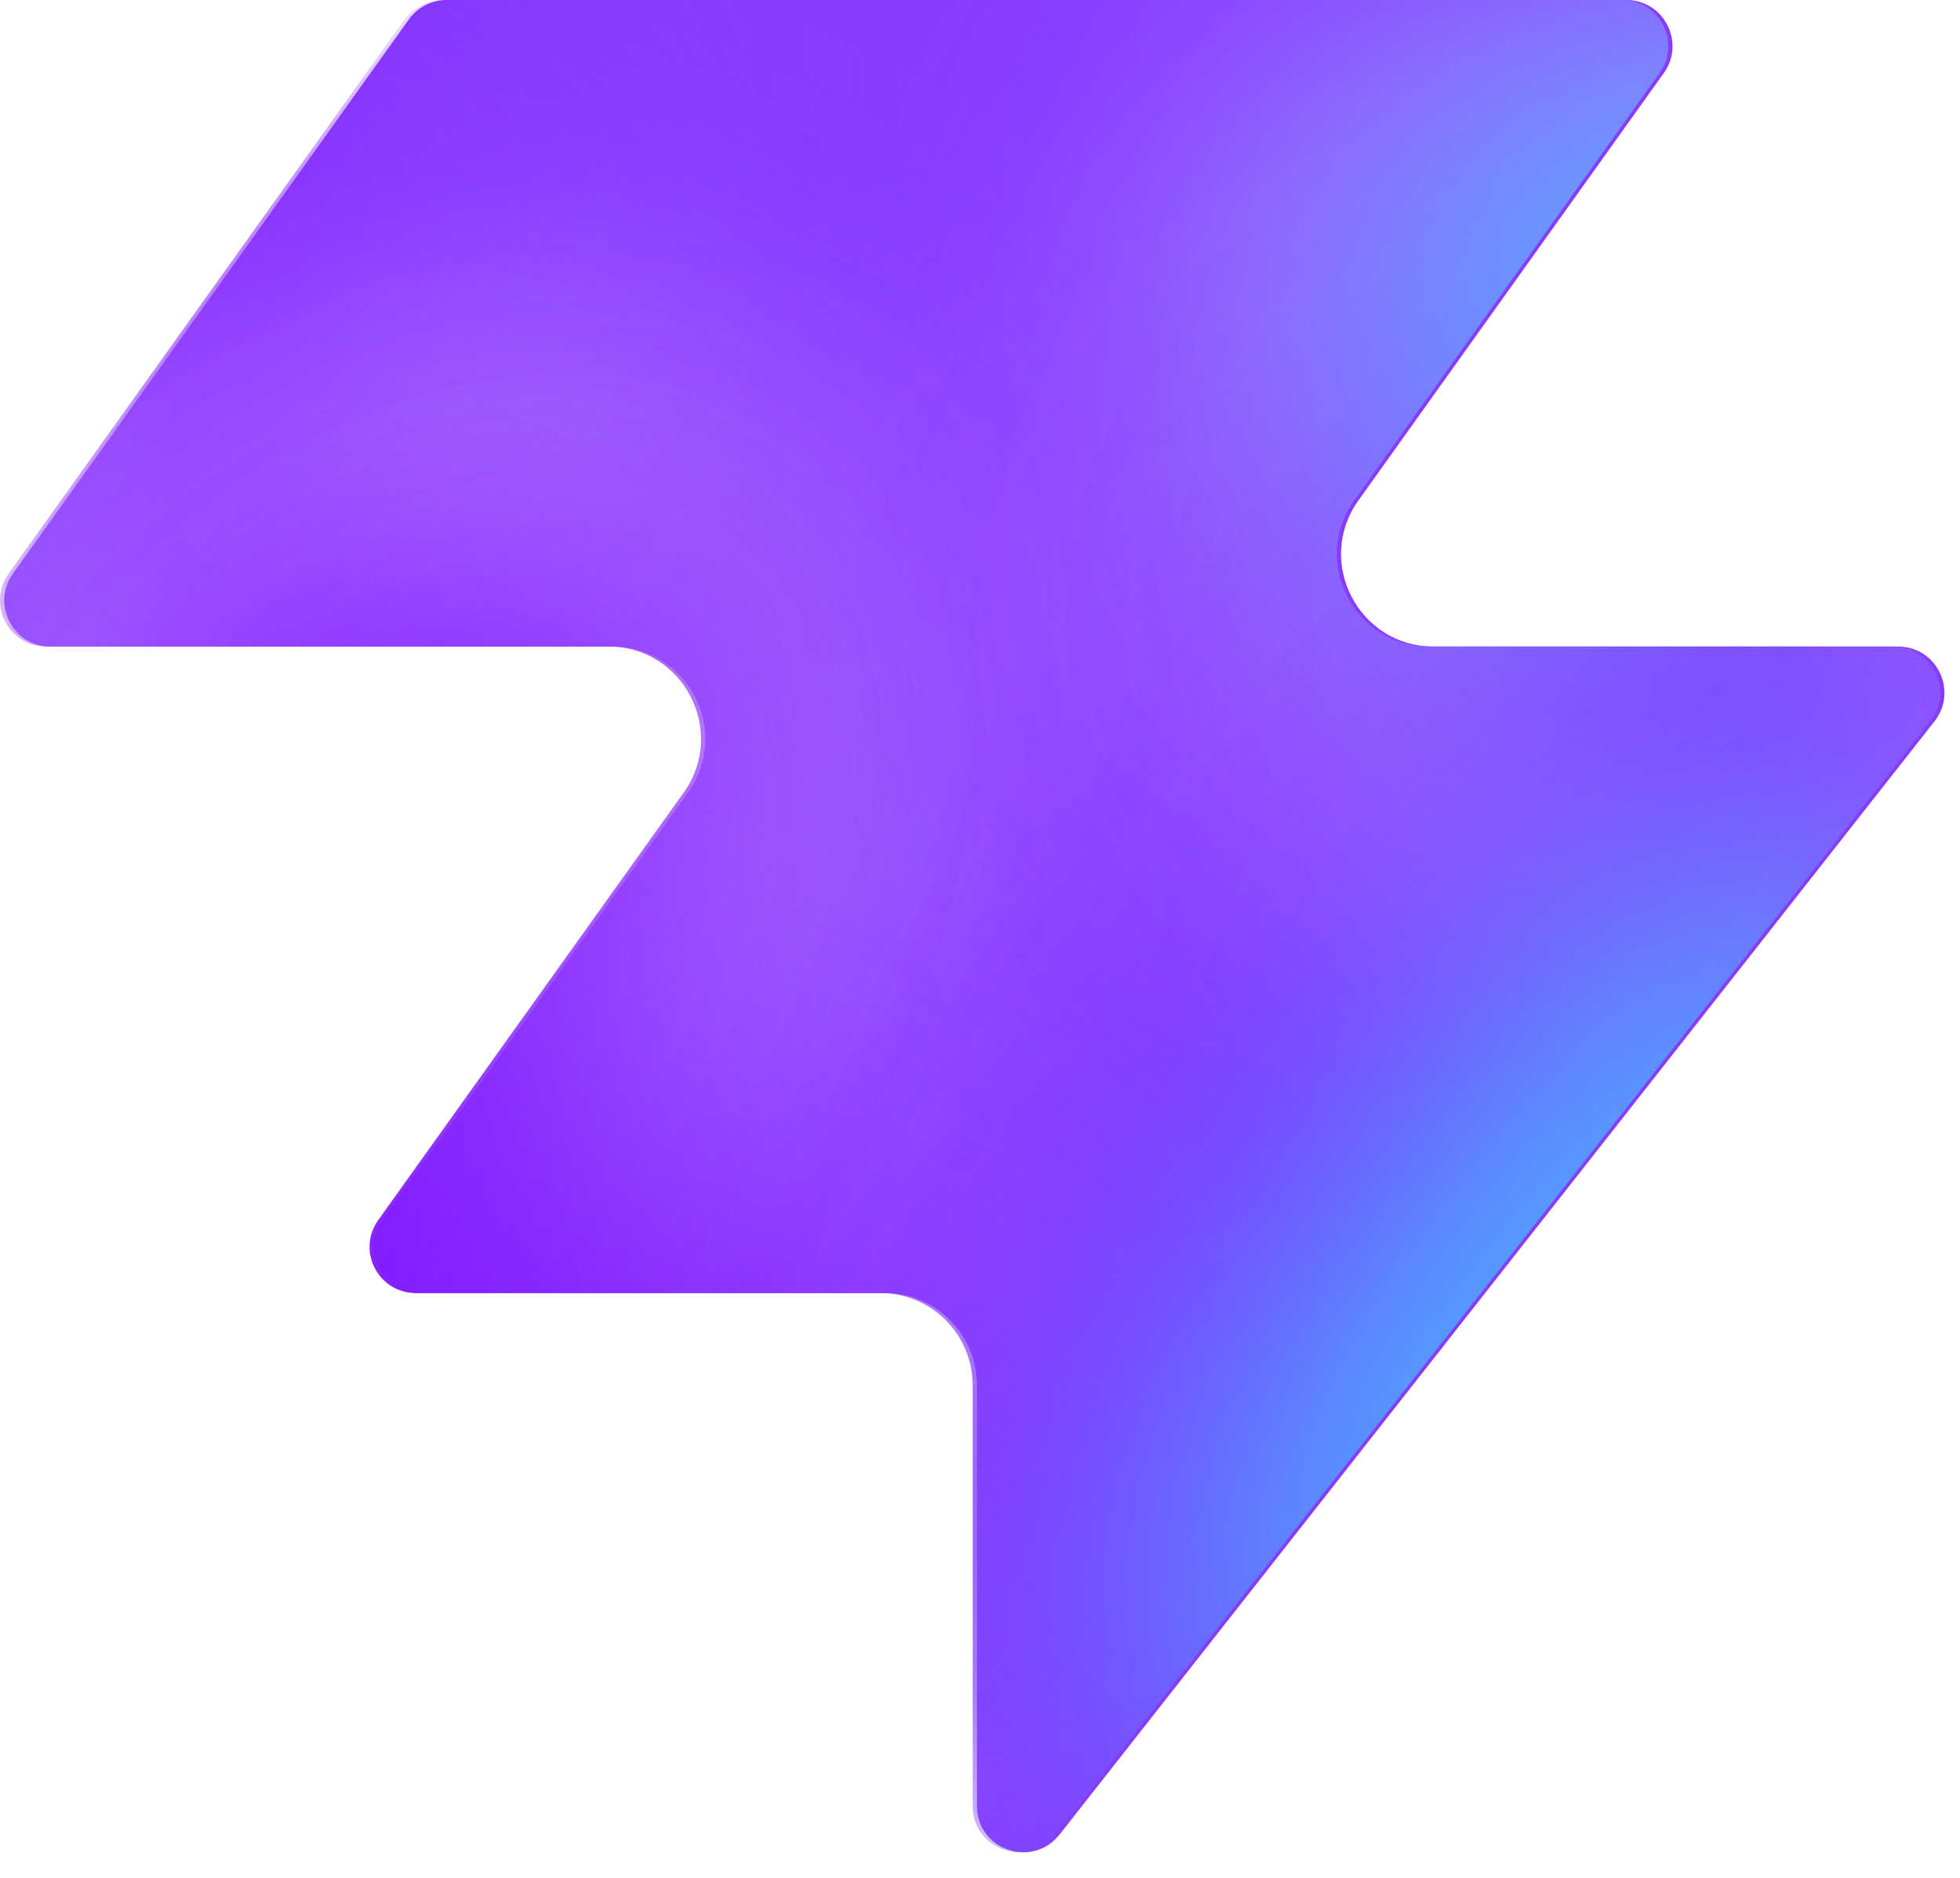
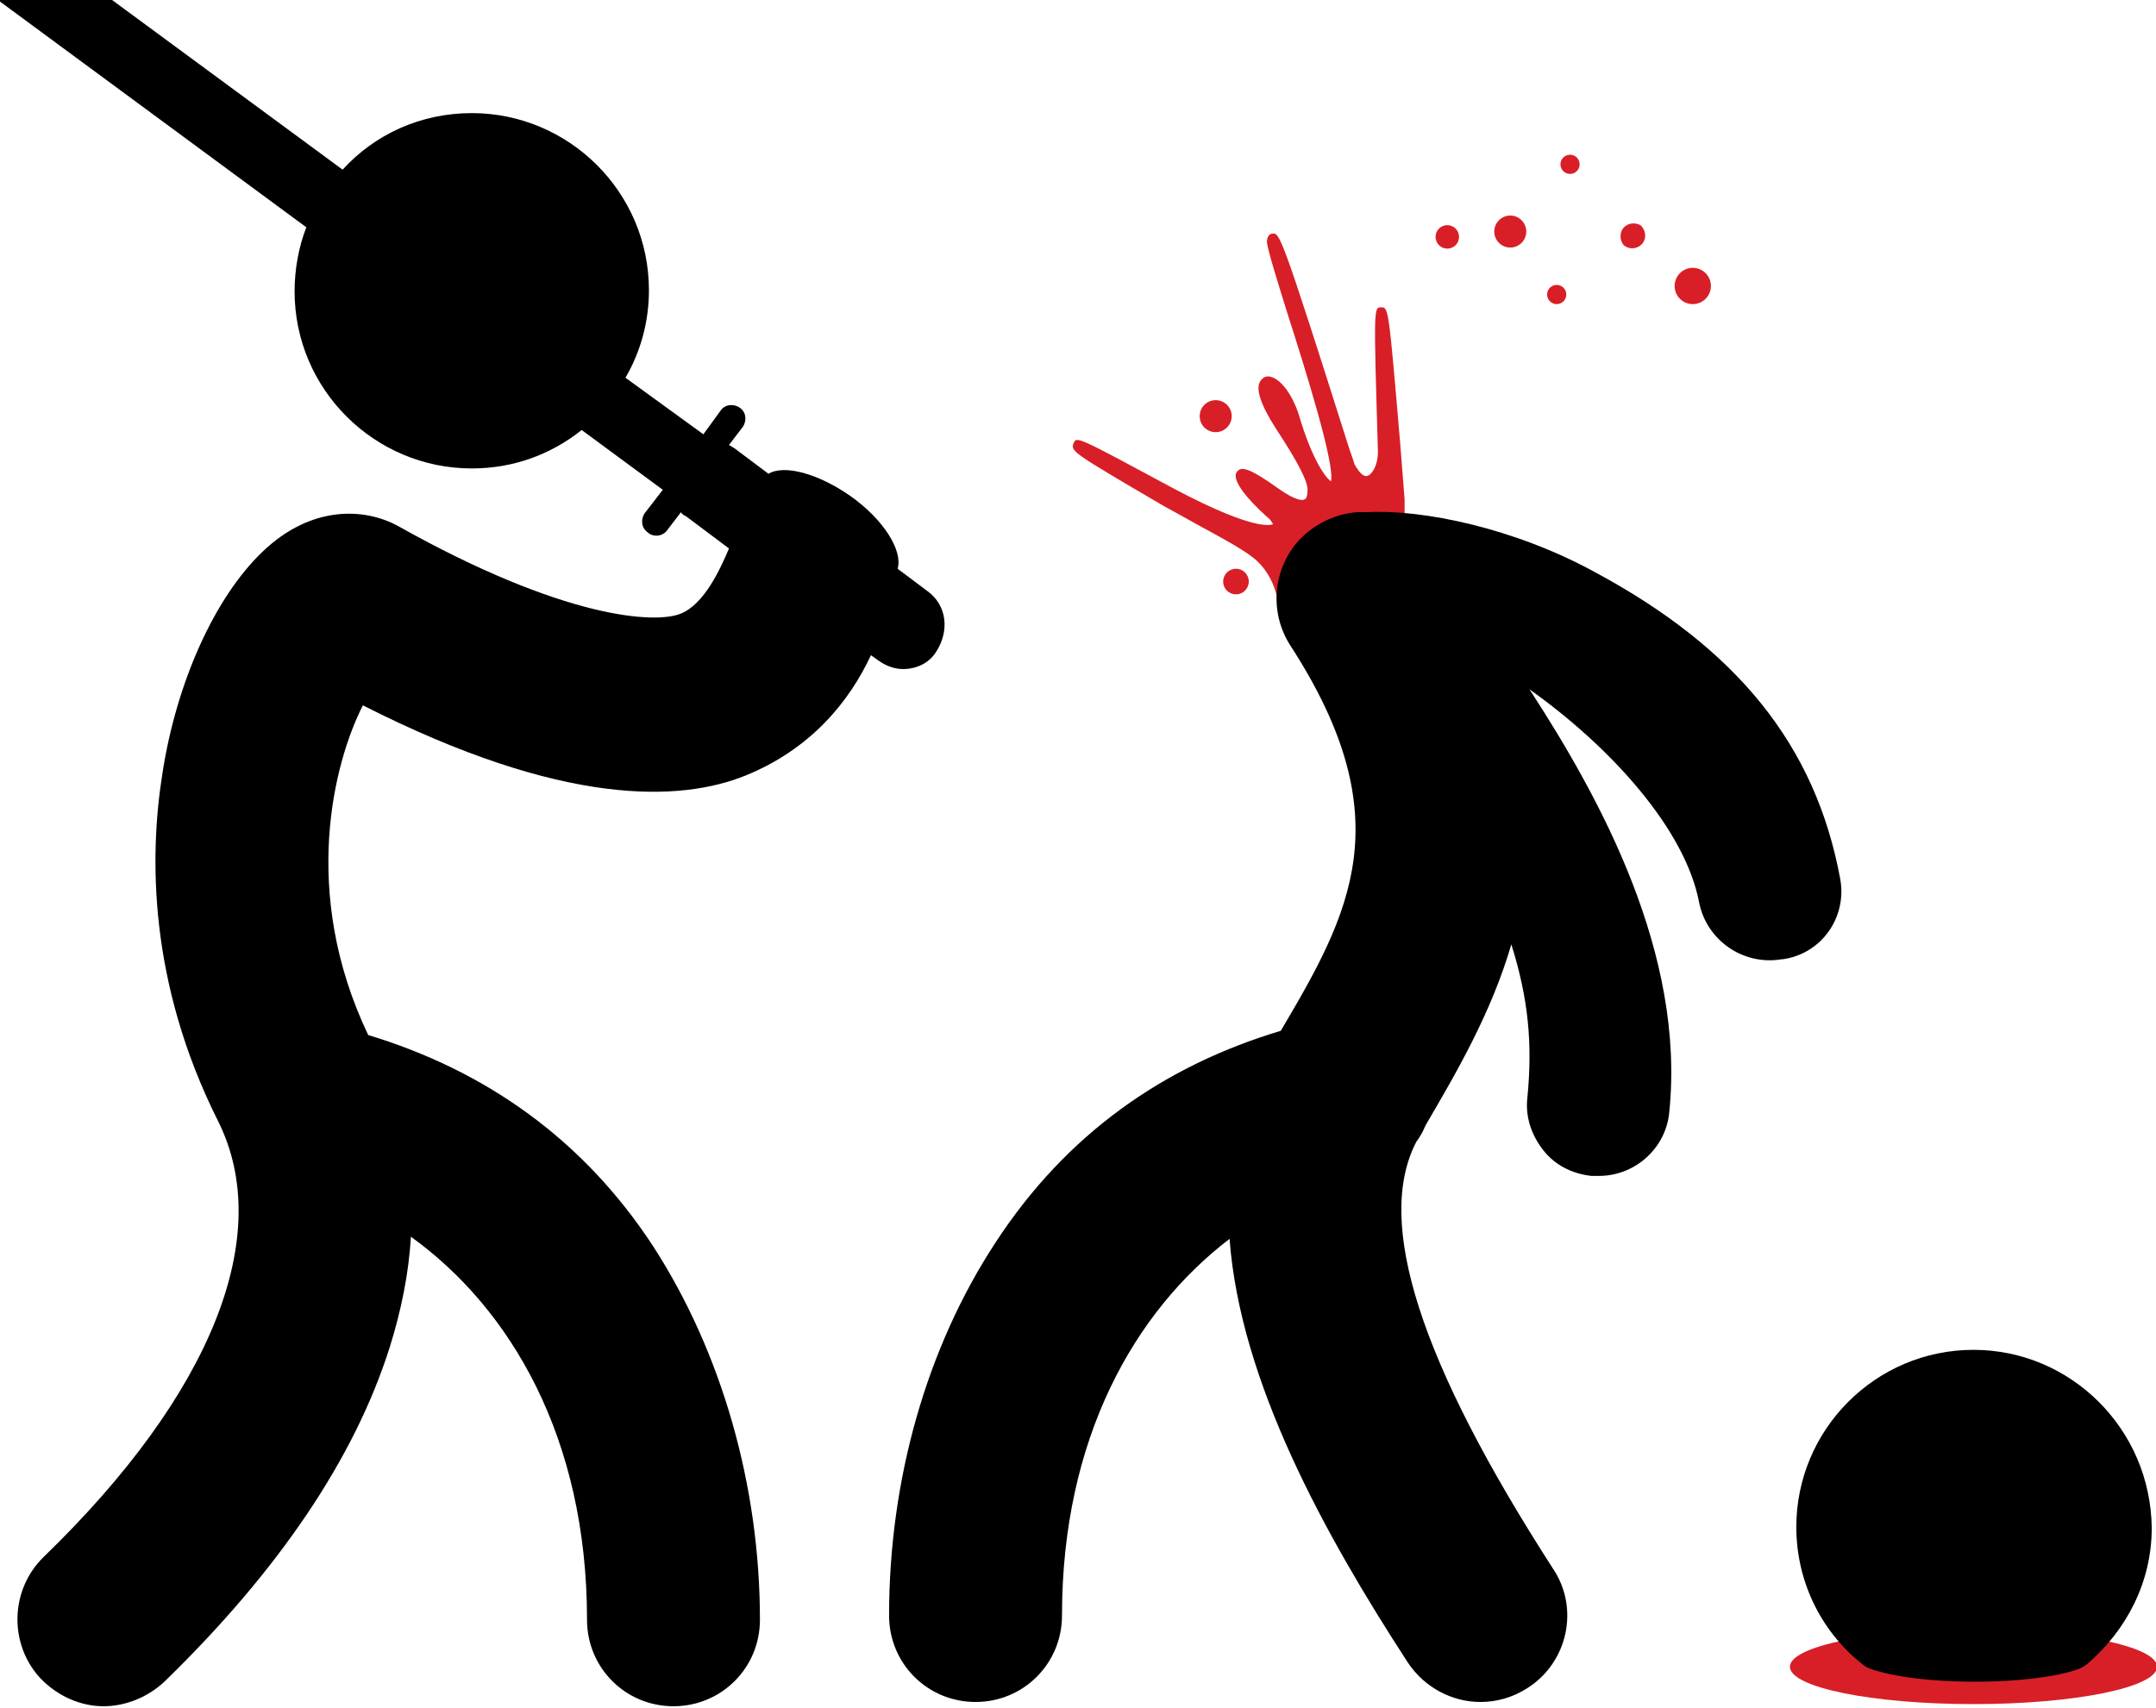
- <svg xmlns="http://www.w3.org/2000/svg" width="48" height="46" fill="none" viewBox="0 0 48 46">
-   <path fill="#863bff" d="M25.946 44.938c-.664.845-2.021.375-2.021-.698V33.937a2.26 2.26 0 0 0-2.262-2.262H10.287c-.92 0-1.456-1.04-.92-1.788l7.48-10.471c1.07-1.497 0-3.578-1.842-3.578H1.237c-.92 0-1.456-1.04-.92-1.788L10.013.474c.214-.297.556-.474.92-.474h28.894c.92 0 1.456 1.04.92 1.788l-7.48 10.471c-1.07 1.498 0 3.579 1.842 3.579h11.377c.943 0 1.473 1.088.89 1.83L25.947 44.94z" style="fill:#863bff;fill:color(display-p3 .525 .23 1);fill-opacity:1" />
-   <mask id="a" width="48" height="46" x="0" y="0" maskUnits="userSpaceOnUse" style="mask-type:alpha">
-     <path fill="#000" d="M25.842 44.938c-.664.844-2.021.375-2.021-.698V33.937a2.26 2.26 0 0 0-2.262-2.262H10.183c-.92 0-1.456-1.04-.92-1.788l7.48-10.471c1.07-1.498 0-3.579-1.842-3.579H1.133c-.92 0-1.456-1.04-.92-1.787L9.91.473c.214-.297.556-.474.92-.474h28.894c.92 0 1.456 1.04.92 1.788l-7.48 10.471c-1.07 1.498 0 3.578 1.842 3.578h11.377c.943 0 1.473 1.088.89 1.832L25.843 44.94z" style="fill:#000;fill-opacity:1" />
-   </mask>
-   <g mask="url(#a)">
-     <g filter="url(#b)">
-       <ellipse cx="5.508" cy="14.704" fill="#ede6ff" rx="5.508" ry="14.704" style="fill:#ede6ff;fill:color(display-p3 .927 .903 1);fill-opacity:1" transform="matrix(.00324 1 1 -.00324 -4.47 31.516)" />
-     </g>
-     <g filter="url(#c)">
-       <ellipse cx="10.399" cy="29.851" fill="#ede6ff" rx="10.399" ry="29.851" style="fill:#ede6ff;fill:color(display-p3 .927 .903 1);fill-opacity:1" transform="matrix(.00324 1 1 -.00324 -39.328 7.883)" />
-     </g>
-     <g filter="url(#d)">
-       <ellipse cx="5.508" cy="30.487" fill="#7e14ff" rx="5.508" ry="30.487" style="fill:#7e14ff;fill:color(display-p3 .492 .077 1);fill-opacity:1" transform="rotate(89.814 -25.913 -14.639)scale(1 -1)" />
-     </g>
-     <g filter="url(#e)">
-       <ellipse cx="5.508" cy="30.599" fill="#7e14ff" rx="5.508" ry="30.599" style="fill:#7e14ff;fill:color(display-p3 .492 .077 1);fill-opacity:1" transform="rotate(89.814 -32.644 -3.334)scale(1 -1)" />
-     </g>
-     <g filter="url(#f)">
-       <ellipse cx="5.508" cy="30.599" fill="#7e14ff" rx="5.508" ry="30.599" style="fill:#7e14ff;fill:color(display-p3 .492 .077 1);fill-opacity:1" transform="matrix(.00324 1 1 -.00324 -34.34 30.47)" />
-     </g>
-     <g filter="url(#g)">
-       <ellipse cx="14.072" cy="22.078" fill="#ede6ff" rx="14.072" ry="22.078" style="fill:#ede6ff;fill:color(display-p3 .927 .903 1);fill-opacity:1" transform="rotate(93.35 24.506 48.493)scale(-1 1)" />
-     </g>
-     <g filter="url(#h)">
-       <ellipse cx="3.47" cy="21.501" fill="#7e14ff" rx="3.47" ry="21.501" style="fill:#7e14ff;fill:color(display-p3 .492 .077 1);fill-opacity:1" transform="rotate(89.009 28.708 47.59)scale(-1 1)" />
-     </g>
-     <g filter="url(#i)">
-       <ellipse cx="3.47" cy="21.501" fill="#7e14ff" rx="3.47" ry="21.501" style="fill:#7e14ff;fill:color(display-p3 .492 .077 1);fill-opacity:1" transform="rotate(89.009 28.708 47.59)scale(-1 1)" />
-     </g>
-     <g filter="url(#j)">
-       <ellipse cx=".387" cy="8.972" fill="#7e14ff" rx="4.407" ry="29.108" style="fill:#7e14ff;fill:color(display-p3 .492 .077 1);fill-opacity:1" transform="rotate(39.51 .387 8.972)" />
-     </g>
-     <g filter="url(#k)">
-       <ellipse cx="47.523" cy="-6.092" fill="#7e14ff" rx="4.407" ry="29.108" style="fill:#7e14ff;fill:color(display-p3 .492 .077 1);fill-opacity:1" transform="rotate(37.892 47.523 -6.092)" />
-     </g>
-     <g filter="url(#l)">
-       <ellipse cx="41.412" cy="6.333" fill="#47bfff" rx="5.971" ry="9.665" style="fill:#47bfff;fill:color(display-p3 .28 .748 1);fill-opacity:1" transform="rotate(37.892 41.412 6.333)" />
-     </g>
-     <g filter="url(#m)">
-       <ellipse cx="-1.879" cy="38.332" fill="#7e14ff" rx="4.407" ry="29.108" style="fill:#7e14ff;fill:color(display-p3 .492 .077 1);fill-opacity:1" transform="rotate(37.892 -1.88 38.332)" />
-     </g>
-     <g filter="url(#n)">
-       <ellipse cx="-1.879" cy="38.332" fill="#7e14ff" rx="4.407" ry="29.108" style="fill:#7e14ff;fill:color(display-p3 .492 .077 1);fill-opacity:1" transform="rotate(37.892 -1.88 38.332)" />
-     </g>
-     <g filter="url(#o)">
-       <ellipse cx="35.651" cy="29.907" fill="#7e14ff" rx="4.407" ry="29.108" style="fill:#7e14ff;fill:color(display-p3 .492 .077 1);fill-opacity:1" transform="rotate(37.892 35.651 29.907)" />
-     </g>
-     <g filter="url(#p)">
-       <ellipse cx="38.418" cy="32.4" fill="#47bfff" rx="5.971" ry="15.297" style="fill:#47bfff;fill:color(display-p3 .28 .748 1);fill-opacity:1" transform="rotate(37.892 38.418 32.4)" />
-     </g>
+ <svg xmlns="http://www.w3.org/2000/svg" id="Layer_1" x="0px" y="0px" viewBox="0 0 202 160" xml:space="preserve">
+   <style type="text/css">	.st0{fill:#D81F27;}</style>
+   <g>
+     <path class="st0" d="M109,47.4c1.3,0.7,2.5,1.4,3.8,2.1c2.2,1.2,4.2,2.3,5,3.1c1.6,1.5,1.9,3.6,1.9,3.6c0,0,0,0,0,0l0,1l0.5-0.3  c0-2.7,1.3-5.3,3.7-6.9c1.5-0.9,3.1-1.4,4.7-1.3c0.9-0.1,1.9,0,3,0l0-1.9l-0.4-5.1c-1.1-12.9-1.1-12.9-1.8-12.9  c-0.7,0-0.7,0-0.3,13.5c0,1.4-0.6,2.2-1,2.3c-0.4,0.1-0.8-0.4-1.2-1.1c0-0.1-0.2-0.6-0.5-1.5c-6.4-20.2-6.5-20.2-7.2-20.1  c-0.2,0-0.5,0.2-0.5,0.8c0.1,0.8,0.9,3.4,1.9,6.6c1.6,5,4.5,14.2,4.1,15.8c-0.5-0.3-1.8-2.1-3-6.2c-0.6-1.9-1.7-3.4-2.7-3.6  c-0.4-0.1-0.7,0.1-0.9,0.4c-0.5,0.7,0,2.2,1.4,4.4c2.1,3.2,3.1,5.1,3,5.9c0,0.4-0.1,0.8-0.3,0.8c-0.1,0.1-0.7,0.2-2.4-1  c-2.8-2-3.5-2.1-3.9-1.6c-0.8,1,2.4,3.9,3,4.4c0.3,0.3,0.3,0.5,0.4,0.5c0,0-1.2,1-9.3-3.3c-9.1-4.9-9.1-4.9-9.4-4.3  C100.3,42.3,100.3,42.3,109,47.4z" />
+     <circle class="st0" cx="115.8" cy="54.5" r="1.2" />
+     <circle class="st0" cx="113.9" cy="39" r="1.5" />
+     <circle class="st0" cx="158.6" cy="26.8" r="1.7" />
+     <circle class="st0" cx="141.5" cy="21.7" r="1.5" />
+     <path class="st0" d="M153.7,21.1c0.1,0.1,0.2,0.2,0.3,0.4c0.2,0.4,0.2,0.9-0.1,1.3c-0.4,0.5-1.1,0.6-1.6,0.3s-0.6-1.1-0.3-1.6  C152.4,20.9,153.1,20.8,153.7,21.1z" />
+     <circle class="st0" cx="135.6" cy="22.2" r="1.1" />
+     <ellipse transform="matrix(0.6487 -0.7611 0.7611 0.6487 30.2633 120.6644)" class="st0" cx="145.8" cy="27.6" rx="0.9" ry="0.9" />
+     <circle class="st0" cx="147.1" cy="15.4" r="0.9" />
+     <path d="M172.4,82.3L172.4,82.3c-2.3-12.4-9.6-21.5-23-28.7c-7.5-4.1-16.1-5.9-21.4-5.6c-1.6-0.1-3.3,0.4-4.7,1.3  c-3.8,2.4-4.8,7.5-2.4,11.2c10.5,16.2,5.6,25.1-0.9,36.1c-11,3.3-20.1,9.7-26.7,19.8c-6.5,9.9-10,22.3-10,35c0,4.5,3.6,8.1,8.1,8.1  s8.1-3.6,8.1-8.1c0-16.6,6.8-28.5,15.7-35.3c1,13.4,8.9,27.7,16.7,39.7c1.6,2.4,4.2,3.7,6.8,3.7c1.5,0,3-0.4,4.4-1.3  c3.8-2.4,4.9-7.5,2.4-11.2c-12.5-19.4-16.7-32.5-12.8-40c0.3-0.4,0.6-0.9,0.8-1.4l0.1-0.2c2.8-4.8,6.1-10.4,8-16.9  c1.6,5.1,2,9.3,1.5,14.4c-0.2,1.8,0.4,3.5,1.5,4.9c1.1,1.4,2.7,2.2,4.5,2.4c0.2,0,0.5,0,0.7,0c3.4,0,6.3-2.6,6.6-6  c1.5-14.8-6.4-29.3-13.1-39.6c7.6,5.4,14.6,13.1,15.9,20c0.7,3.5,4.1,5.9,7.7,5.3l0.1,0C170.7,89.4,173.1,85.9,172.4,82.3z" />
+     <path d="M86.9,55.4l-2.8-2.1c0.5-1.7-1.3-4.6-4.4-6.8c-3-2.1-6.2-3-7.7-2.1L68.8,42c-0.2-0.1-0.3-0.2-0.5-0.3l1.3-1.7  c0.4-0.6,0.3-1.4-0.3-1.8c-0.6-0.4-1.4-0.3-1.8,0.3l-1.6,2.2l-7.3-5.3c1.4-2.4,2.2-5.2,2.2-8.2c0-9.2-7.5-16.6-16.6-16.6  c-4.8,0-9.1,2-12.1,5.3L10.5,0H-0.2l28.9,21.3c-0.7,1.8-1.1,3.9-1.1,6c0,9.2,7.5,16.6,16.6,16.6c3.9,0,7.4-1.3,10.3-3.6l7.6,5.6  l-1.7,2.2c-0.4,0.6-0.3,1.4,0.3,1.8c0.2,0.2,0.5,0.3,0.8,0.3c0.4,0,0.8-0.2,1-0.5l1.3-1.7c0.1,0.2,0.3,0.3,0.5,0.4l4,3  c-0.8,1.9-2.3,5.2-4.5,6.1c-2.4,1-11,0.5-26.5-8.2c-3.1-1.7-8.1-2-12.7,2.4c-4.5,4.3-8.1,12.3-9.4,20.9c-1.2,7.6-1.3,19.4,5.2,32.4  c5.4,10.7-0.5,25.6-16.3,40.9c-3.2,3.1-3.3,8.3-0.2,11.5c1.6,1.6,3.7,2.5,5.8,2.5c2,0,4.1-0.8,5.7-2.3  c10.7-10.4,17.8-20.9,21.1-31.3c1.1-3.5,1.8-7,2-10.4c9.3,6.7,16.5,18.8,16.5,35.9c0,4.5,3.6,8.1,8.1,8.1s8.1-3.6,8.1-8.1  c0-12.6-3.6-25.1-10-35c-6.6-10.1-15.8-16.5-26.7-19.8c-6.4-13.4-3.2-25.6-0.5-30.9c18.9,9.6,29.8,9,35.8,6.6  c6.2-2.5,9.8-7,11.8-11.3l0.7,0.5c0.7,0.5,1.5,0.8,2.3,0.8c1.2,0,2.4-0.5,3.1-1.6C89,59.1,88.7,56.7,86.9,55.4z" />
+     <ellipse class="st0" cx="184.9" cy="156.2" rx="17.2" ry="3.5" />
+     <path d="M184.9,126.5c-9.2,0-16.6,7.5-16.6,16.6c0,5.3,2.5,10.1,6.5,13.1c1.2,0.6,4.8,1.4,10.2,1.4c5.5,0,9.1-0.8,10.2-1.4  c0.1-0.1,0.3-0.2,0.4-0.3c0,0,0,0,0,0l0,0c3.6-3.1,6-7.6,6-12.7C201.5,133.9,194,126.5,184.9,126.5z" />
  </g>
-   <defs>
-     <filter id="b" width="60.045" height="41.654" x="-19.77" y="16.149" color-interpolation-filters="sRGB" filterUnits="userSpaceOnUse">
-       <feFlood flood-opacity="0" result="BackgroundImageFix" />
-       <feBlend in="SourceGraphic" in2="BackgroundImageFix" result="shape" />
-       <feGaussianBlur result="effect1_foregroundBlur_2002_17158" stdDeviation="7.659" />
-     </filter>
-     <filter id="c" width="90.34" height="51.437" x="-54.613" y="-7.533" color-interpolation-filters="sRGB" filterUnits="userSpaceOnUse">
-       <feFlood flood-opacity="0" result="BackgroundImageFix" />
-       <feBlend in="SourceGraphic" in2="BackgroundImageFix" result="shape" />
-       <feGaussianBlur result="effect1_foregroundBlur_2002_17158" stdDeviation="7.659" />
-     </filter>
-     <filter id="d" width="79.355" height="29.4" x="-49.64" y="2.03" color-interpolation-filters="sRGB" filterUnits="userSpaceOnUse">
-       <feFlood flood-opacity="0" result="BackgroundImageFix" />
-       <feBlend in="SourceGraphic" in2="BackgroundImageFix" result="shape" />
-       <feGaussianBlur result="effect1_foregroundBlur_2002_17158" stdDeviation="4.596" />
-     </filter>
-     <filter id="e" width="79.579" height="29.4" x="-45.045" y="20.029" color-interpolation-filters="sRGB" filterUnits="userSpaceOnUse">
-       <feFlood flood-opacity="0" result="BackgroundImageFix" />
-       <feBlend in="SourceGraphic" in2="BackgroundImageFix" result="shape" />
-       <feGaussianBlur result="effect1_foregroundBlur_2002_17158" stdDeviation="4.596" />
-     </filter>
-     <filter id="f" width="79.579" height="29.4" x="-43.513" y="21.178" color-interpolation-filters="sRGB" filterUnits="userSpaceOnUse">
-       <feFlood flood-opacity="0" result="BackgroundImageFix" />
-       <feBlend in="SourceGraphic" in2="BackgroundImageFix" result="shape" />
-       <feGaussianBlur result="effect1_foregroundBlur_2002_17158" stdDeviation="4.596" />
-     </filter>
-     <filter id="g" width="74.749" height="58.852" x="15.756" y="-17.901" color-interpolation-filters="sRGB" filterUnits="userSpaceOnUse">
-       <feFlood flood-opacity="0" result="BackgroundImageFix" />
-       <feBlend in="SourceGraphic" in2="BackgroundImageFix" result="shape" />
-       <feGaussianBlur result="effect1_foregroundBlur_2002_17158" stdDeviation="7.659" />
-     </filter>
-     <filter id="h" width="61.377" height="25.362" x="23.548" y="2.284" color-interpolation-filters="sRGB" filterUnits="userSpaceOnUse">
-       <feFlood flood-opacity="0" result="BackgroundImageFix" />
-       <feBlend in="SourceGraphic" in2="BackgroundImageFix" result="shape" />
-       <feGaussianBlur result="effect1_foregroundBlur_2002_17158" stdDeviation="4.596" />
-     </filter>
-     <filter id="i" width="61.377" height="25.362" x="23.548" y="2.284" color-interpolation-filters="sRGB" filterUnits="userSpaceOnUse">
-       <feFlood flood-opacity="0" result="BackgroundImageFix" />
-       <feBlend in="SourceGraphic" in2="BackgroundImageFix" result="shape" />
-       <feGaussianBlur result="effect1_foregroundBlur_2002_17158" stdDeviation="4.596" />
-     </filter>
-     <filter id="j" width="56.045" height="63.649" x="-27.636" y="-22.853" color-interpolation-filters="sRGB" filterUnits="userSpaceOnUse">
-       <feFlood flood-opacity="0" result="BackgroundImageFix" />
-       <feBlend in="SourceGraphic" in2="BackgroundImageFix" result="shape" />
-       <feGaussianBlur result="effect1_foregroundBlur_2002_17158" stdDeviation="4.596" />
-     </filter>
-     <filter id="k" width="54.814" height="64.646" x="20.116" y="-38.415" color-interpolation-filters="sRGB" filterUnits="userSpaceOnUse">
-       <feFlood flood-opacity="0" result="BackgroundImageFix" />
-       <feBlend in="SourceGraphic" in2="BackgroundImageFix" result="shape" />
-       <feGaussianBlur result="effect1_foregroundBlur_2002_17158" stdDeviation="4.596" />
-     </filter>
-     <filter id="l" width="33.541" height="35.313" x="24.641" y="-11.323" color-interpolation-filters="sRGB" filterUnits="userSpaceOnUse">
-       <feFlood flood-opacity="0" result="BackgroundImageFix" />
-       <feBlend in="SourceGraphic" in2="BackgroundImageFix" result="shape" />
-       <feGaussianBlur result="effect1_foregroundBlur_2002_17158" stdDeviation="4.596" />
-     </filter>
-     <filter id="m" width="54.814" height="64.646" x="-29.286" y="6.009" color-interpolation-filters="sRGB" filterUnits="userSpaceOnUse">
-       <feFlood flood-opacity="0" result="BackgroundImageFix" />
-       <feBlend in="SourceGraphic" in2="BackgroundImageFix" result="shape" />
-       <feGaussianBlur result="effect1_foregroundBlur_2002_17158" stdDeviation="4.596" />
-     </filter>
-     <filter id="n" width="54.814" height="64.646" x="-29.286" y="6.009" color-interpolation-filters="sRGB" filterUnits="userSpaceOnUse">
-       <feFlood flood-opacity="0" result="BackgroundImageFix" />
-       <feBlend in="SourceGraphic" in2="BackgroundImageFix" result="shape" />
-       <feGaussianBlur result="effect1_foregroundBlur_2002_17158" stdDeviation="4.596" />
-     </filter>
-     <filter id="o" width="54.814" height="64.646" x="8.244" y="-2.416" color-interpolation-filters="sRGB" filterUnits="userSpaceOnUse">
-       <feFlood flood-opacity="0" result="BackgroundImageFix" />
-       <feBlend in="SourceGraphic" in2="BackgroundImageFix" result="shape" />
-       <feGaussianBlur result="effect1_foregroundBlur_2002_17158" stdDeviation="4.596" />
-     </filter>
-     <filter id="p" width="39.409" height="43.623" x="18.713" y="10.588" color-interpolation-filters="sRGB" filterUnits="userSpaceOnUse">
-       <feFlood flood-opacity="0" result="BackgroundImageFix" />
-       <feBlend in="SourceGraphic" in2="BackgroundImageFix" result="shape" />
-       <feGaussianBlur result="effect1_foregroundBlur_2002_17158" stdDeviation="4.596" />
-     </filter>
-   </defs>
</svg>
